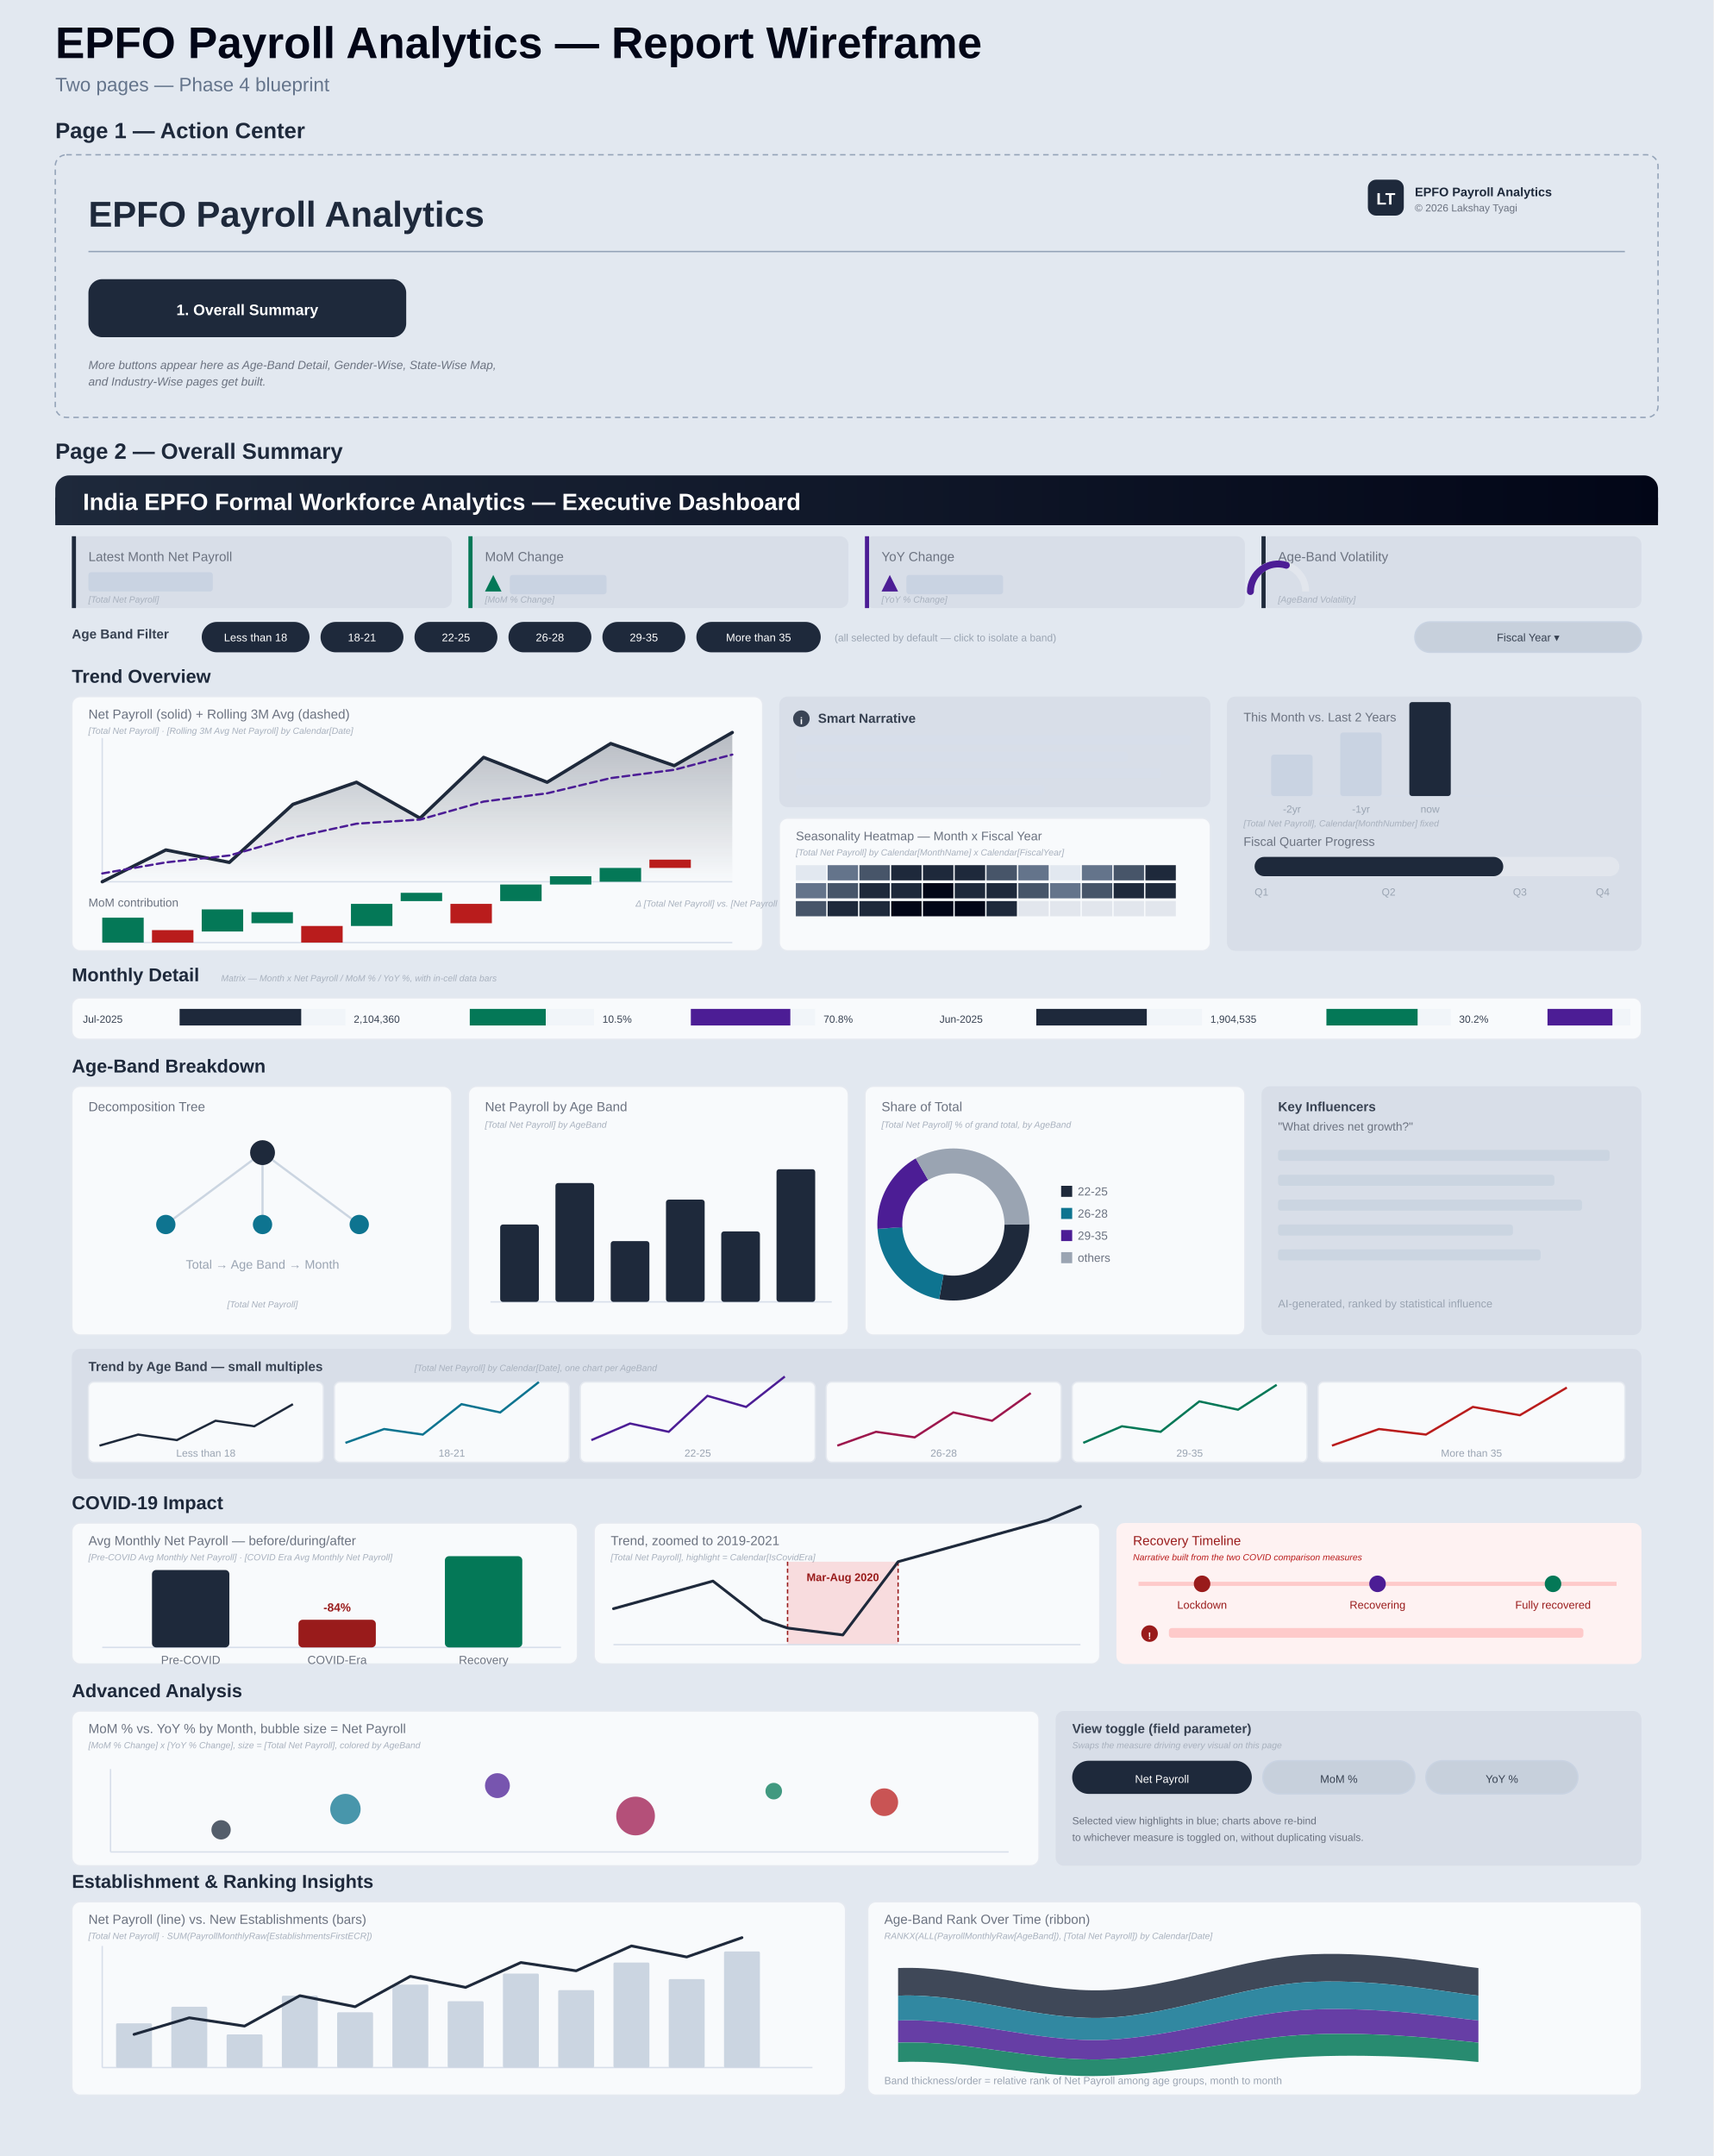
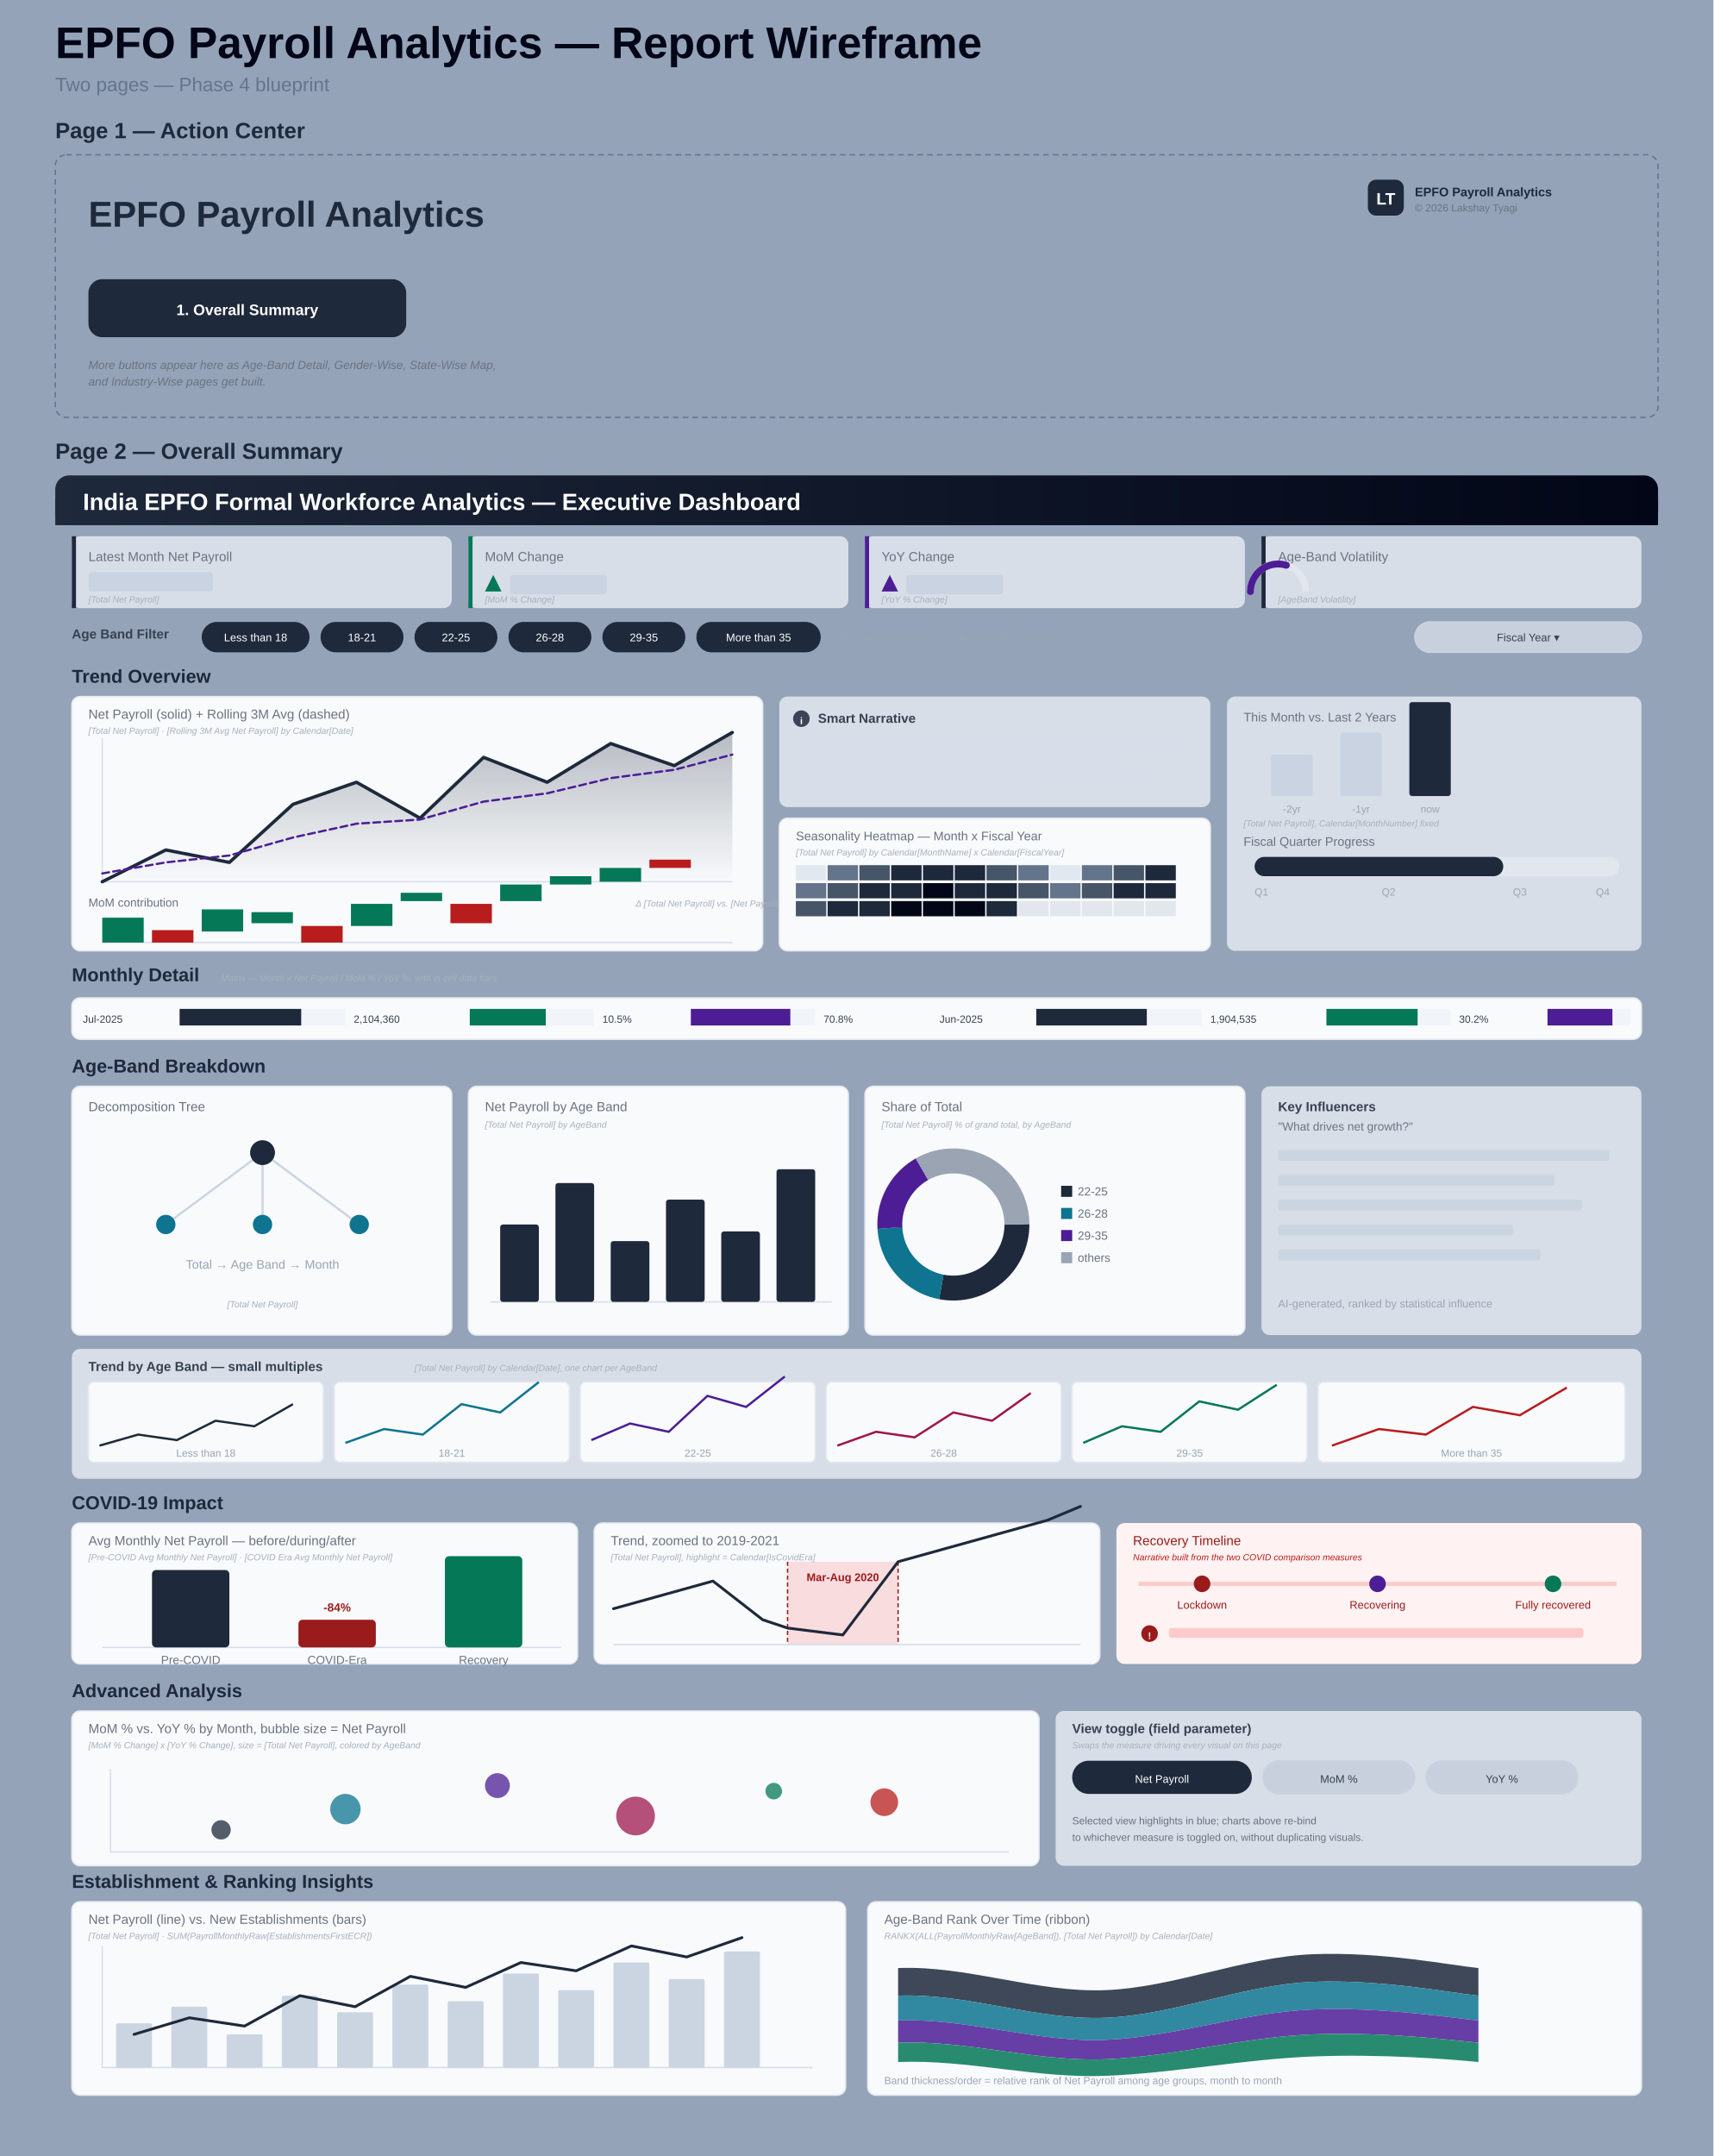
<svg xmlns="http://www.w3.org/2000/svg" viewBox="0 0 1240 1560" font-family="Segoe UI, Arial, sans-serif">
  <defs>
    <linearGradient id="areaFill" x1="0" y1="0" x2="0" y2="1">
      <stop offset="0%" stop-color="#1E293B" stop-opacity="0.30" />
      <stop offset="100%" stop-color="#1E293B" stop-opacity="0" />
    </linearGradient>
    <linearGradient id="headerGradient" x1="0" y1="0" x2="1" y2="0">
      <stop offset="0%" stop-color="#1E293B" />
      <stop offset="100%" stop-color="#020617" />
    </linearGradient>
  </defs>
-   <rect x="0" y="0" width="1240" height="1560" fill="#E2E8F0" />
+   <rect x="0" y="0" width="1240" height="1560" fill="#94A3B8" />
  <text x="40" y="42" font-size="32" font-weight="800" fill="#020617">EPFO Payroll Analytics — Report Wireframe</text>
  <text x="40" y="66" font-size="14" fill="#64748B">Two pages — Phase 4 blueprint</text>
  <text x="40" y="100" font-size="16" font-weight="700" fill="#1E293B">Page 1 — Action Center</text>
  <g transform="translate(40,112)">
-     <rect x="0" y="0" width="1160" height="190" rx="8" fill="#E2E8F0" stroke="#94A3B8" stroke-dasharray="4,3" />
+     <rect x="0" y="0" width="1160" height="190" rx="8" fill="#94A3B8" stroke="#64748B" stroke-dasharray="4,3" />
    <g transform="translate(950,14)">
      <rect x="0" y="4" width="26" height="26" rx="6" fill="#1E293B" />
      <text x="13" y="22" font-size="12" font-weight="800" fill="#ffffff" text-anchor="middle">LT</text>
      <text x="34" y="16" font-size="9" font-weight="700" fill="#1E293B">EPFO Payroll Analytics</text>
      <text x="34" y="27" font-size="7.5" fill="#6B7280">© 2026 Lakshay Tyagi</text>
    </g>
    <text x="24" y="52" font-size="26" font-weight="800" fill="#1E293B">EPFO Payroll Analytics</text>
    <line x1="24" y1="70" x2="1136" y2="70" stroke="#94A3B8" />
    <rect x="24" y="90" width="230" height="42" rx="10" fill="#1E293B" />
    <text x="139" y="116" font-size="11" font-weight="700" fill="#ffffff" text-anchor="middle">1. Overall Summary</text>
    <text x="24" y="155" font-size="8.5" fill="#6b7280" font-style="italic">More buttons appear here as Age-Band Detail, Gender-Wise, State-Wise Map,</text>
    <text x="24" y="167" font-size="8.5" fill="#6b7280" font-style="italic">and Industry-Wise pages get built.</text>
  </g>
  <text x="40" y="332" font-size="16" font-weight="700" fill="#1E293B">Page 2 — Overall Summary</text>
  <g transform="translate(40,344)">
    <rect x="0" y="0" width="1160" height="36" rx="10" fill="url(#headerGradient)" />
    <rect x="0" y="16" width="1160" height="20" fill="url(#headerGradient)" />
    <text x="20" y="25" font-size="17" font-weight="700" fill="#ffffff">India EPFO Formal Workforce Analytics — Executive Dashboard</text>
    <rect x="12" y="44" width="275" height="52" rx="6" fill="#D8DEE8" />
    <rect x="12" y="44" width="3" height="52" fill="#1E293B" />
    <rect x="299" y="44" width="275" height="52" rx="6" fill="#D8DEE8" />
    <rect x="299" y="44" width="3" height="52" fill="#047857" />
    <rect x="586" y="44" width="275" height="52" rx="6" fill="#D8DEE8" />
    <rect x="586" y="44" width="3" height="52" fill="#4C1D95" />
    <rect x="873" y="44" width="275" height="52" rx="6" fill="#D8DEE8" />
    <rect x="873" y="44" width="3" height="52" fill="#1E293B" />
    <g font-size="9.5" fill="#6b7280">
      <text x="24" y="62">Latest Month Net Payroll</text>
      <text x="24" y="92" font-size="6.5" font-style="italic" fill="#a7b0bd">[Total Net Payroll]</text>
      <rect x="24" y="70" width="90" height="14" rx="2" fill="#c9d3e2" />
      <text x="311" y="62">MoM Change</text>
      <g transform="translate(311,72)">
        <polygon points="0,12 6,0 12,12" fill="#047857" />
      </g>
      <rect x="329" y="72" width="70" height="14" rx="2" fill="#c9d3e2" />
      <text x="311" y="92" font-size="6.5" font-style="italic" fill="#a7b0bd">[MoM % Change]</text>
      <text x="598" y="62">YoY Change</text>
      <g transform="translate(598,72)">
        <polygon points="0,12 6,0 12,12" fill="#4C1D95" />
      </g>
      <rect x="616" y="72" width="70" height="14" rx="2" fill="#c9d3e2" />
      <text x="598" y="92" font-size="6.5" font-style="italic" fill="#a7b0bd">[YoY % Change]</text>
      <text x="885" y="62">Age-Band Volatility</text>
      <text x="885" y="92" font-size="6.5" font-style="italic" fill="#a7b0bd">[AgeBand Volatility]</text>
      <g transform="translate(885,84)">
        <path d="M -20,0 A 20,20 0 0 1 20,0" fill="none" stroke="#e2e6ed" stroke-width="5" />
        <path d="M -20,0 A 20,20 0 0 1 6,-19" fill="none" stroke="#4C1D95" stroke-width="5" stroke-linecap="round" />
      </g>
    </g>
    <text x="12" y="118" font-size="9.5" fill="#374151" font-weight="600">Age Band Filter</text>
    <g font-size="8">
      <rect x="106" y="106" width="78" height="22" rx="11" fill="#1E293B" />
      <text x="145" y="120" fill="#ffffff" text-anchor="middle">Less than 18</text>
      <rect x="192" y="106" width="60" height="22" rx="11" fill="#1E293B" />
      <text x="222" y="120" fill="#ffffff" text-anchor="middle">18-21</text>
      <rect x="260" y="106" width="60" height="22" rx="11" fill="#1E293B" />
      <text x="290" y="120" fill="#ffffff" text-anchor="middle">22-25</text>
      <rect x="328" y="106" width="60" height="22" rx="11" fill="#1E293B" />
      <text x="358" y="120" fill="#ffffff" text-anchor="middle">26-28</text>
      <rect x="396" y="106" width="60" height="22" rx="11" fill="#1E293B" />
      <text x="426" y="120" fill="#ffffff" text-anchor="middle">29-35</text>
      <rect x="464" y="106" width="90" height="22" rx="11" fill="#1E293B" />
      <text x="509" y="120" fill="#ffffff" text-anchor="middle">More than 35</text>
    </g>
    <text x="564" y="120" font-size="7.5" fill="#9aa4b2">(all selected by default — click to isolate a band)</text>
    <rect x="984" y="106" width="164" height="22" rx="11" fill="#C7D0DC" stroke="#c9d3e2" />
    <text x="1066" y="120" font-size="8" fill="#374151" text-anchor="middle">Fiscal Year ▾</text>
    <text x="12" y="150" font-size="13.5" font-weight="700" fill="#1E293B">Trend Overview</text>
    <rect x="12" y="160" width="500" height="184" rx="6" fill="#F8FAFC" stroke="#e5e9f0" />
    <text x="24" y="176" font-size="9.5" fill="#6b7280">Net Payroll (solid) + Rolling 3M Avg (dashed)</text>
    <text x="24" y="187" font-size="6.5" font-style="italic" fill="#a7b0bd">[Total Net Payroll] · [Rolling 3M Avg Net Payroll] by Calendar[Date]</text>
    <line x1="34" y1="190" x2="34" y2="294" stroke="#d7deea" />
    <line x1="34" y1="294" x2="490" y2="294" stroke="#d7deea" />
    <polygon points="34,294 80,271 126,280 172,238 218,222 264,248 310,204 356,222 402,194 448,210 490,186 490,294" fill="url(#areaFill)" />
    <polyline points="34,294 80,271 126,280 172,238 218,222 264,248 310,204 356,222 402,194 448,210 490,186" fill="none" stroke="#1E293B" stroke-width="2.4" stroke-linecap="round" stroke-linejoin="round" />
    <polyline points="34,288 80,280 126,275 172,262 218,252 264,249 310,236 356,230 402,219 448,213 490,202" fill="none" stroke="#4C1D95" stroke-width="1.6" stroke-dasharray="5,3" stroke-linecap="round" />
    <text x="24" y="312" font-size="8.5" fill="#6b7280">MoM contribution</text>
    <text x="420" y="312" font-size="6.5" font-style="italic" fill="#a7b0bd">Δ [Total Net Payroll] vs. [Net Payroll PM]</text>
    <line x1="34" y1="338" x2="490" y2="338" stroke="#d7deea" />
    <g>
      <rect x="34" y="320" width="30" height="18" fill="#047857" />
      <rect x="70" y="329" width="30" height="9" fill="#B91C1C" />
      <rect x="106" y="314" width="30" height="16" fill="#047857" />
      <rect x="142" y="316" width="30" height="8" fill="#047857" />
      <rect x="178" y="326" width="30" height="12" fill="#B91C1C" />
      <rect x="214" y="310" width="30" height="16" fill="#047857" />
      <rect x="250" y="302" width="30" height="6" fill="#047857" />
      <rect x="286" y="310" width="30" height="14" fill="#B91C1C" />
      <rect x="322" y="296" width="30" height="12" fill="#047857" />
      <rect x="358" y="290" width="30" height="6" fill="#047857" />
      <rect x="394" y="284" width="30" height="10" fill="#047857" />
      <rect x="430" y="278" width="30" height="6" fill="#B91C1C" />
    </g>
    <rect x="524" y="160" width="312" height="80" rx="6" fill="#D8DEE8" />
    <circle cx="540" cy="176" r="6" fill="#1E293B" opacity="0.85" />
    <text x="540" y="180" font-size="7" fill="#ffffff" text-anchor="middle" font-weight="700">i</text>
    <text x="552" y="179" font-size="9.5" fill="#374151" font-weight="600">Smart Narrative</text>
    <rect x="536" y="188" width="286" height="7" rx="2" fill="#d7deea" />
    <rect x="536" y="200" width="240" height="7" rx="2" fill="#d7deea" />
    <rect x="536" y="212" width="264" height="7" rx="2" fill="#d7deea" />
    <rect x="536" y="224" width="180" height="7" rx="2" fill="#d7deea" />
    <rect x="524" y="248" width="312" height="96" rx="6" fill="#F8FAFC" stroke="#e5e9f0" />
    <text x="536" y="264" font-size="9" fill="#6b7280">Seasonality Heatmap — Month x Fiscal Year</text>
    <text x="536" y="275" font-size="6.5" font-style="italic" fill="#a7b0bd">[Total Net Payroll] by Calendar[MonthName] x Calendar[FiscalYear]</text>
    <g transform="translate(536,282)">
      <rect x="0" y="0" width="22" height="11" fill="#E2E8F0" />
      <rect x="23" y="0" width="22" height="11" fill="#64748B" />
      <rect x="46" y="0" width="22" height="11" fill="#475569" />
      <rect x="69" y="0" width="22" height="11" fill="#1E293B" />
      <rect x="92" y="0" width="22" height="11" fill="#1E293B" />
      <rect x="115" y="0" width="22" height="11" fill="#1E293B" />
      <rect x="138" y="0" width="22" height="11" fill="#475569" />
      <rect x="161" y="0" width="22" height="11" fill="#64748B" />
      <rect x="184" y="0" width="22" height="11" fill="#E2E8F0" />
      <rect x="207" y="0" width="22" height="11" fill="#64748B" />
      <rect x="230" y="0" width="22" height="11" fill="#475569" />
      <rect x="253" y="0" width="22" height="11" fill="#1E293B" />
      <rect x="0" y="13" width="22" height="11" fill="#64748B" />
      <rect x="23" y="13" width="22" height="11" fill="#475569" />
      <rect x="46" y="13" width="22" height="11" fill="#1E293B" />
      <rect x="69" y="13" width="22" height="11" fill="#1E293B" />
      <rect x="92" y="13" width="22" height="11" fill="#020617" />
      <rect x="115" y="13" width="22" height="11" fill="#1E293B" />
      <rect x="138" y="13" width="22" height="11" fill="#1E293B" />
      <rect x="161" y="13" width="22" height="11" fill="#475569" />
      <rect x="184" y="13" width="22" height="11" fill="#64748B" />
      <rect x="207" y="13" width="22" height="11" fill="#475569" />
      <rect x="230" y="13" width="22" height="11" fill="#1E293B" />
      <rect x="253" y="13" width="22" height="11" fill="#1E293B" />
      <rect x="0" y="26" width="22" height="11" fill="#475569" />
      <rect x="23" y="26" width="22" height="11" fill="#1E293B" />
      <rect x="46" y="26" width="22" height="11" fill="#1E293B" />
      <rect x="69" y="26" width="22" height="11" fill="#020617" />
      <rect x="92" y="26" width="22" height="11" fill="#020617" />
      <rect x="115" y="26" width="22" height="11" fill="#020617" />
      <rect x="138" y="26" width="22" height="11" fill="#1E293B" />
      <rect x="161" y="26" width="22" height="11" fill="#e2e6ed" />
      <rect x="184" y="26" width="22" height="11" fill="#e2e6ed" />
      <rect x="207" y="26" width="22" height="11" fill="#e2e6ed" />
      <rect x="230" y="26" width="22" height="11" fill="#e2e6ed" />
      <rect x="253" y="26" width="22" height="11" fill="#e2e6ed" />
    </g>
    <rect x="848" y="160" width="300" height="184" rx="6" fill="#D8DEE8" />
    <text x="860" y="178" font-size="9" fill="#6b7280">This Month vs. Last 2 Years</text>
    <line x1="868" y1="232" x2="1132" y2="232" stroke="#d7deea" />
    <rect x="880" y="202" width="30" height="30" rx="2" fill="#c9d3e2" />
    <rect x="930" y="186" width="30" height="46" rx="2" fill="#c9d3e2" />
    <rect x="980" y="164" width="30" height="68" rx="2" fill="#1E293B" />
    <text x="895" y="244" font-size="7.5" fill="#9aa4b2" text-anchor="middle">-2yr</text>
    <text x="945" y="244" font-size="7.5" fill="#9aa4b2" text-anchor="middle">-1yr</text>
    <text x="995" y="244" font-size="7.5" fill="#9aa4b2" text-anchor="middle">now</text>
    <text x="860" y="254" font-size="6.5" font-style="italic" fill="#a7b0bd">[Total Net Payroll], Calendar[MonthNumber] fixed</text>
    <text x="860" y="268" font-size="9" fill="#6b7280">Fiscal Quarter Progress</text>
    <rect x="868" y="276" width="264" height="14" rx="7" fill="#e2e6ed" />
    <rect x="868" y="276" width="180" height="14" rx="7" fill="#1E293B" />
    <text x="868" y="304" font-size="7.5" fill="#9aa4b2">Q1</text>
    <text x="960" y="304" font-size="7.5" fill="#9aa4b2">Q2</text>
    <text x="1055" y="304" font-size="7.5" fill="#9aa4b2">Q3</text>
    <text x="1115" y="304" font-size="7.5" fill="#9aa4b2">Q4</text>
    <text x="12" y="366" font-size="13.5" font-weight="700" fill="#1E293B">Monthly Detail</text>
    <text x="120" y="366" font-size="6.5" font-style="italic" fill="#a7b0bd">Matrix — Month x Net Payroll / MoM % / YoY %, with in-cell data bars</text>
    <rect x="12" y="378" width="1136" height="30" rx="6" fill="#F8FAFC" stroke="#e5e9f0" />
    <g font-size="7.5" fill="#374151">
      <text x="20" y="396">Jul-2025</text>
      <rect x="90" y="386" width="120" height="12" fill="#F1F5F9" />
      <rect x="90" y="386" width="88" height="12" fill="#1E293B" />
      <text x="216" y="396">2,104,360</text>
      <rect x="300" y="386" width="90" height="12" fill="#F1F5F9" />
      <rect x="300" y="386" width="55" height="12" fill="#047857" />
      <text x="396" y="396">10.5%</text>
      <rect x="460" y="386" width="90" height="12" fill="#F1F5F9" />
      <rect x="460" y="386" width="72" height="12" fill="#4C1D95" />
      <text x="556" y="396">70.8%</text>
      <text x="640" y="396">Jun-2025</text>
      <rect x="710" y="386" width="120" height="12" fill="#F1F5F9" />
      <rect x="710" y="386" width="80" height="12" fill="#1E293B" />
      <text x="836" y="396">1,904,535</text>
      <rect x="920" y="386" width="90" height="12" fill="#F1F5F9" />
      <rect x="920" y="386" width="66" height="12" fill="#047857" />
      <text x="1016" y="396">30.2%</text>
      <rect x="1080" y="386" width="60" height="12" fill="#F1F5F9" />
      <rect x="1080" y="386" width="47" height="12" fill="#4C1D95" />
    </g>
    <text x="12" y="432" font-size="13.5" font-weight="700" fill="#1E293B">Age-Band Breakdown</text>
    <rect x="12" y="442" width="275" height="180" rx="6" fill="#F8FAFC" stroke="#e5e9f0" />
    <text x="24" y="460" font-size="9.5" fill="#6b7280">Decomposition Tree</text>
    <g stroke="#CBD5E1" stroke-width="1.6" fill="none">
      <line x1="150" y1="490" x2="80" y2="542" />
      <line x1="150" y1="490" x2="150" y2="542" />
      <line x1="150" y1="490" x2="220" y2="542" />
    </g>
    <circle cx="150" cy="490" r="9" fill="#1E293B" />
    <circle cx="80" cy="542" r="7" fill="#0E7490" />
    <circle cx="150" cy="542" r="7" fill="#0E7490" />
    <circle cx="220" cy="542" r="7" fill="#0E7490" />
    <text x="150" y="574" font-size="9" fill="#9aa4b2" text-anchor="middle">Total → Age Band → Month</text>
    <text x="150" y="602" font-size="6.5" font-style="italic" fill="#a7b0bd" text-anchor="middle">[Total Net Payroll]</text>
    <rect x="299" y="442" width="275" height="180" rx="6" fill="#F8FAFC" stroke="#e5e9f0" />
    <text x="311" y="460" font-size="9.5" fill="#6b7280">Net Payroll by Age Band</text>
    <text x="311" y="472" font-size="6.5" font-style="italic" fill="#a7b0bd">[Total Net Payroll] by AgeBand</text>
    <line x1="315" y1="598" x2="562" y2="598" stroke="#d7deea" />
    <g fill="#1E293B">
      <rect x="322" y="542" width="28" height="56" rx="2" />
      <rect x="362" y="512" width="28" height="86" rx="2" />
      <rect x="402" y="554" width="28" height="44" rx="2" />
      <rect x="442" y="524" width="28" height="74" rx="2" />
      <rect x="482" y="547" width="28" height="51" rx="2" />
      <rect x="522" y="502" width="28" height="96" rx="2" />
    </g>
    <rect x="586" y="442" width="275" height="180" rx="6" fill="#F8FAFC" stroke="#e5e9f0" />
    <text x="598" y="460" font-size="9.5" fill="#6b7280">Share of Total</text>
    <text x="598" y="472" font-size="6.5" font-style="italic" fill="#a7b0bd">[Total Net Payroll] % of grand total, by AgeBand</text>
    <g transform="translate(650,542)">
      <circle r="46" fill="none" stroke="#e2e6ed" stroke-width="18" />
      <circle r="46" fill="none" stroke="#1E293B" stroke-width="18" stroke-dasharray="81 208" />
      <circle r="46" fill="none" stroke="#0E7490" stroke-width="18" stroke-dasharray="61 228" stroke-dashoffset="-81" />
      <circle r="46" fill="none" stroke="#4C1D95" stroke-width="18" stroke-dasharray="51 238" stroke-dashoffset="-142" />
      <circle r="46" fill="none" stroke="#9aa4b2" stroke-width="18" stroke-dasharray="96 193" stroke-dashoffset="-193" />
    </g>
    <g font-size="8.5" fill="#6b7280">
      <rect x="728" y="514" width="8" height="8" fill="#1E293B" />
      <text x="740" y="521">22-25</text>
      <rect x="728" y="530" width="8" height="8" fill="#0E7490" />
      <text x="740" y="537">26-28</text>
      <rect x="728" y="546" width="8" height="8" fill="#4C1D95" />
      <text x="740" y="553">29-35</text>
      <rect x="728" y="562" width="8" height="8" fill="#9aa4b2" />
      <text x="740" y="569">others</text>
    </g>
    <rect x="873" y="442" width="275" height="180" rx="6" fill="#D8DEE8" />
    <text x="885" y="460" font-size="9.5" fill="#374151" font-weight="600">Key Influencers</text>
    <text x="885" y="474" font-size="8.5" fill="#6b7280">"What drives net growth?"</text>
    <g fill="#CBD5E1">
      <rect x="885" y="488" width="240" height="8" rx="2" />
      <rect x="885" y="506" width="200" height="8" rx="2" />
      <rect x="885" y="524" width="220" height="8" rx="2" />
      <rect x="885" y="542" width="170" height="8" rx="2" />
      <rect x="885" y="560" width="190" height="8" rx="2" />
    </g>
    <text x="885" y="602" font-size="8" fill="#9aa4b2">AI-generated, ranked by statistical influence</text>
    <rect x="12" y="632" width="1136" height="94" rx="6" fill="#D8DEE8" />
    <text x="24" y="648" font-size="9.5" fill="#374151" font-weight="600">Trend by Age Band — small multiples</text>
    <text x="260" y="648" font-size="6.5" font-style="italic" fill="#a7b0bd">[Total Net Payroll] by Calendar[Date], one chart per AgeBand</text>
    <g font-size="7.5" fill="#9aa4b2" text-anchor="middle">
      <rect x="24" y="656" width="170" height="58" rx="4" fill="#F8FAFC" stroke="#e5e9f0" />
      <polyline points="32,702 60,694 88,698 116,684 144,688 172,672" fill="none" stroke="#1E293B" stroke-width="1.6" />
      <text x="109" y="710">Less than 18</text>
      <rect x="202" y="656" width="170" height="58" rx="4" fill="#F8FAFC" stroke="#e5e9f0" />
      <polyline points="210,700 238,690 266,694 294,672 322,678 350,656" fill="none" stroke="#0E7490" stroke-width="1.6" />
      <text x="287" y="710">18-21</text>
      <rect x="380" y="656" width="170" height="58" rx="4" fill="#F8FAFC" stroke="#e5e9f0" />
      <polyline points="388,698 416,686 444,692 472,666 500,674 528,652" fill="none" stroke="#4C1D95" stroke-width="1.6" />
      <text x="465" y="710">22-25</text>
      <rect x="558" y="656" width="170" height="58" rx="4" fill="#F8FAFC" stroke="#e5e9f0" />
      <polyline points="566,702 594,692 622,696 650,678 678,684 706,664" fill="none" stroke="#9D174D" stroke-width="1.6" />
      <text x="643" y="710">26-28</text>
      <rect x="736" y="656" width="170" height="58" rx="4" fill="#F8FAFC" stroke="#e5e9f0" />
      <polyline points="744,700 772,688 800,692 828,670 856,676 884,658" fill="none" stroke="#047857" stroke-width="1.6" />
      <text x="821" y="710">29-35</text>
      <rect x="914" y="656" width="222" height="58" rx="4" fill="#F8FAFC" stroke="#e5e9f0" />
      <polyline points="924,702 958,690 992,694 1026,674 1060,680 1094,660" fill="none" stroke="#B91C1C" stroke-width="1.6" />
      <text x="1025" y="710">More than 35</text>
    </g>
    <text x="12" y="748" font-size="13.5" font-weight="700" fill="#1E293B">COVID-19 Impact</text>
    <rect x="12" y="758" width="366" height="102" rx="6" fill="#F8FAFC" stroke="#e5e9f0" />
    <text x="24" y="774" font-size="9.5" fill="#6b7280">Avg Monthly Net Payroll — before/during/after</text>
    <text x="24" y="785" font-size="6.5" font-style="italic" fill="#a7b0bd">[Pre-COVID Avg Monthly Net Payroll] · [COVID Era Avg Monthly Net Payroll]</text>
    <line x1="34" y1="848" x2="366" y2="848" stroke="#d7deea" />
    <rect x="70" y="792" width="56" height="56" rx="3" fill="#1E293B" />
    <text x="98" y="860" font-size="8.5" fill="#6b7280" text-anchor="middle">Pre-COVID</text>
    <rect x="176" y="828" width="56" height="20" rx="3" fill="#991B1B" />
    <text x="204" y="860" font-size="8.5" fill="#6b7280" text-anchor="middle">COVID-Era</text>
    <text x="204" y="822" font-size="8.5" fill="#991B1B" text-anchor="middle" font-weight="700">-84%</text>
    <rect x="282" y="782" width="56" height="66" rx="3" fill="#047857" />
    <text x="310" y="860" font-size="8.5" fill="#6b7280" text-anchor="middle">Recovery</text>
    <rect x="390" y="758" width="366" height="102" rx="6" fill="#F8FAFC" stroke="#e5e9f0" />
    <text x="402" y="774" font-size="9.5" fill="#6b7280">Trend, zoomed to 2019-2021</text>
    <text x="402" y="785" font-size="6.5" font-style="italic" fill="#a7b0bd">[Total Net Payroll], highlight = Calendar[IsCovidEra]</text>
    <rect x="530" y="786" width="80" height="60" fill="#F87171" opacity="0.22" />
    <line x1="530" y1="786" x2="530" y2="846" stroke="#991B1B" stroke-dasharray="3,2" />
    <line x1="610" y1="786" x2="610" y2="846" stroke="#991B1B" stroke-dasharray="3,2" />
    <text x="570" y="800" font-size="8" fill="#991B1B" text-anchor="middle" font-weight="600">Mar-Aug 2020</text>
    <line x1="404" y1="846" x2="742" y2="846" stroke="#d7deea" />
    <polyline points="404,820 440,810 476,800 512,828 530,834 570,839 610,786 646,776 682,766 718,756 742,746" fill="none" stroke="#1E293B" stroke-width="2" stroke-linecap="round" stroke-linejoin="round" />
    <rect x="768" y="758" width="380" height="102" rx="6" fill="#FEF2F2" />
    <text x="780" y="774" font-size="9.5" fill="#991B1B">Recovery Timeline</text>
    <text x="780" y="785" font-size="6.5" font-style="italic" fill="#B91C1C">Narrative built from the two COVID comparison measures</text>
    <line x1="784" y1="802" x2="1130" y2="802" stroke="#FECACA" stroke-width="3" />
    <circle cx="830" cy="802" r="6" fill="#991B1B" />
    <text x="830" y="820" font-size="8" fill="#991B1B" text-anchor="middle">Lockdown</text>
    <circle cx="957" cy="802" r="6" fill="#4C1D95" />
    <text x="957" y="820" font-size="8" fill="#991B1B" text-anchor="middle">Recovering</text>
    <circle cx="1084" cy="802" r="6" fill="#047857" />
    <text x="1084" y="820" font-size="8" fill="#991B1B" text-anchor="middle">Fully recovered</text>
    <circle cx="792" cy="838" r="6" fill="#991B1B" />
    <text x="792" y="842" font-size="7" fill="#ffffff" text-anchor="middle" font-weight="700">!</text>
    <rect x="806" y="834" width="300" height="7" rx="2" fill="#FECACA" />
    <text x="12" y="884" font-size="13.5" font-weight="700" fill="#1E293B">Advanced Analysis</text>
    <rect x="12" y="894" width="700" height="112" rx="6" fill="#F8FAFC" stroke="#e5e9f0" />
    <text x="24" y="910" font-size="9.5" fill="#6b7280">MoM % vs. YoY % by Month, bubble size = Net Payroll</text>
    <text x="24" y="921" font-size="6.5" font-style="italic" fill="#a7b0bd">[MoM % Change] x [YoY % Change], size = [Total Net Payroll], colored by AgeBand</text>
    <line x1="40" y1="936" x2="40" y2="996" stroke="#d7deea" />
    <line x1="40" y1="996" x2="690" y2="996" stroke="#d7deea" />
    <circle cx="120" cy="980" r="7" fill="#1E293B" opacity="0.75" />
    <circle cx="210" cy="965" r="11" fill="#0E7490" opacity="0.75" />
    <circle cx="320" cy="948" r="9" fill="#4C1D95" opacity="0.75" />
    <circle cx="420" cy="970" r="14" fill="#9D174D" opacity="0.75" />
    <circle cx="520" cy="952" r="6" fill="#047857" opacity="0.75" />
    <circle cx="600" cy="960" r="10" fill="#B91C1C" opacity="0.75" />
    <rect x="724" y="894" width="424" height="112" rx="6" fill="#D8DEE8" />
    <text x="736" y="910" font-size="9.5" fill="#374151" font-weight="600">View toggle (field parameter)</text>
    <text x="736" y="921" font-size="6.5" font-style="italic" fill="#a7b0bd">Swaps the measure driving every visual on this page</text>
    <rect x="736" y="930" width="130" height="24" rx="12" fill="#1E293B" />
    <text x="801" y="946" font-size="8" fill="#ffffff" text-anchor="middle">Net Payroll</text>
    <rect x="874" y="930" width="110" height="24" rx="12" fill="#C7D0DC" stroke="#c9d3e2" />
    <text x="929" y="946" font-size="8" fill="#374151" text-anchor="middle">MoM %</text>
    <rect x="992" y="930" width="110" height="24" rx="12" fill="#C7D0DC" stroke="#c9d3e2" />
    <text x="1047" y="946" font-size="8" fill="#374151" text-anchor="middle">YoY %</text>
    <text x="736" y="976" font-size="7.5" fill="#6b7280">Selected view highlights in blue; charts above re-bind</text>
    <text x="736" y="988" font-size="7.5" fill="#6b7280">to whichever measure is toggled on, without duplicating visuals.</text>
    <text x="12" y="1022" font-size="13.5" font-weight="700" fill="#1E293B">Establishment &amp; Ranking Insights</text>
    <rect x="12" y="1032" width="560" height="140" rx="6" fill="#F8FAFC" stroke="#e5e9f0" />
    <text x="24" y="1048" font-size="9.5" fill="#6b7280">Net Payroll (line) vs. New Establishments (bars)</text>
    <text x="24" y="1059" font-size="6.5" font-style="italic" fill="#a7b0bd">[Total Net Payroll] · SUM(PayrollMonthlyRaw[EstablishmentsFirstECR])</text>
    <line x1="34" y1="1064" x2="34" y2="1152" stroke="#d7deea" />
    <line x1="34" y1="1152" x2="548" y2="1152" stroke="#d7deea" />
    <g fill="#CBD5E1">
      <rect x="44" y="1120" width="26" height="32" rx="1" />
      <rect x="84" y="1108" width="26" height="44" rx="1" />
      <rect x="124" y="1128" width="26" height="24" rx="1" />
      <rect x="164" y="1100" width="26" height="52" rx="1" />
      <rect x="204" y="1112" width="26" height="40" rx="1" />
      <rect x="244" y="1092" width="26" height="60" rx="1" />
      <rect x="284" y="1104" width="26" height="48" rx="1" />
      <rect x="324" y="1084" width="26" height="68" rx="1" />
      <rect x="364" y="1096" width="26" height="56" rx="1" />
      <rect x="404" y="1076" width="26" height="76" rx="1" />
      <rect x="444" y="1088" width="26" height="64" rx="1" />
      <rect x="484" y="1068" width="26" height="84" rx="1" />
    </g>
    <polyline points="57,1128 97,1116 137,1122 177,1100 217,1108 257,1086 297,1094 337,1076 377,1082 417,1064 457,1072 497,1058" fill="none" stroke="#1E293B" stroke-width="2" stroke-linecap="round" stroke-linejoin="round" />
    <rect x="588" y="1032" width="560" height="140" rx="6" fill="#F8FAFC" stroke="#e5e9f0" />
    <text x="600" y="1048" font-size="9.5" fill="#6b7280">Age-Band Rank Over Time (ribbon)</text>
    <text x="600" y="1059" font-size="6.5" font-style="italic" fill="#a7b0bd">RANKX(ALL(PayrollMonthlyRaw[AgeBand]), [Total Net Payroll]) by Calendar[Date]</text>
    <g opacity="0.85">
      <path d="M 610,1080 C 660,1078 710,1098 760,1096 C 810,1094 860,1072 910,1070 C 960,1068 1010,1078 1030,1080 L 1030,1100 C 1010,1098 960,1088 910,1090 C 860,1092 810,1114 760,1116 C 710,1118 660,1098 610,1100 Z" fill="#1E293B" />
      <path d="M 610,1100 C 660,1098 710,1118 760,1116 C 810,1114 860,1092 910,1090 C 960,1088 1010,1098 1030,1100 L 1030,1118 C 1010,1116 960,1108 910,1110 C 860,1112 810,1130 760,1132 C 710,1134 660,1116 610,1118 Z" fill="#0E7490" />
      <path d="M 610,1118 C 660,1116 710,1134 760,1132 C 810,1130 860,1112 910,1110 C 960,1108 1010,1116 1030,1118 L 1030,1134 C 1010,1132 960,1126 910,1128 C 860,1130 810,1144 760,1146 C 710,1148 660,1132 610,1134 Z" fill="#4C1D95" />
      <path d="M 610,1134 C 660,1132 710,1148 760,1146 C 810,1144 860,1130 910,1128 C 960,1126 1010,1132 1030,1134 L 1030,1148 C 1010,1146 960,1142 910,1144 C 860,1146 810,1156 760,1158 C 710,1160 660,1146 610,1148 Z" fill="#047857" />
    </g>
    <text x="600" y="1164" font-size="7.5" fill="#9aa4b2">Band thickness/order = relative rank of Net Payroll among age groups, month to month</text>
  </g>
</svg>
